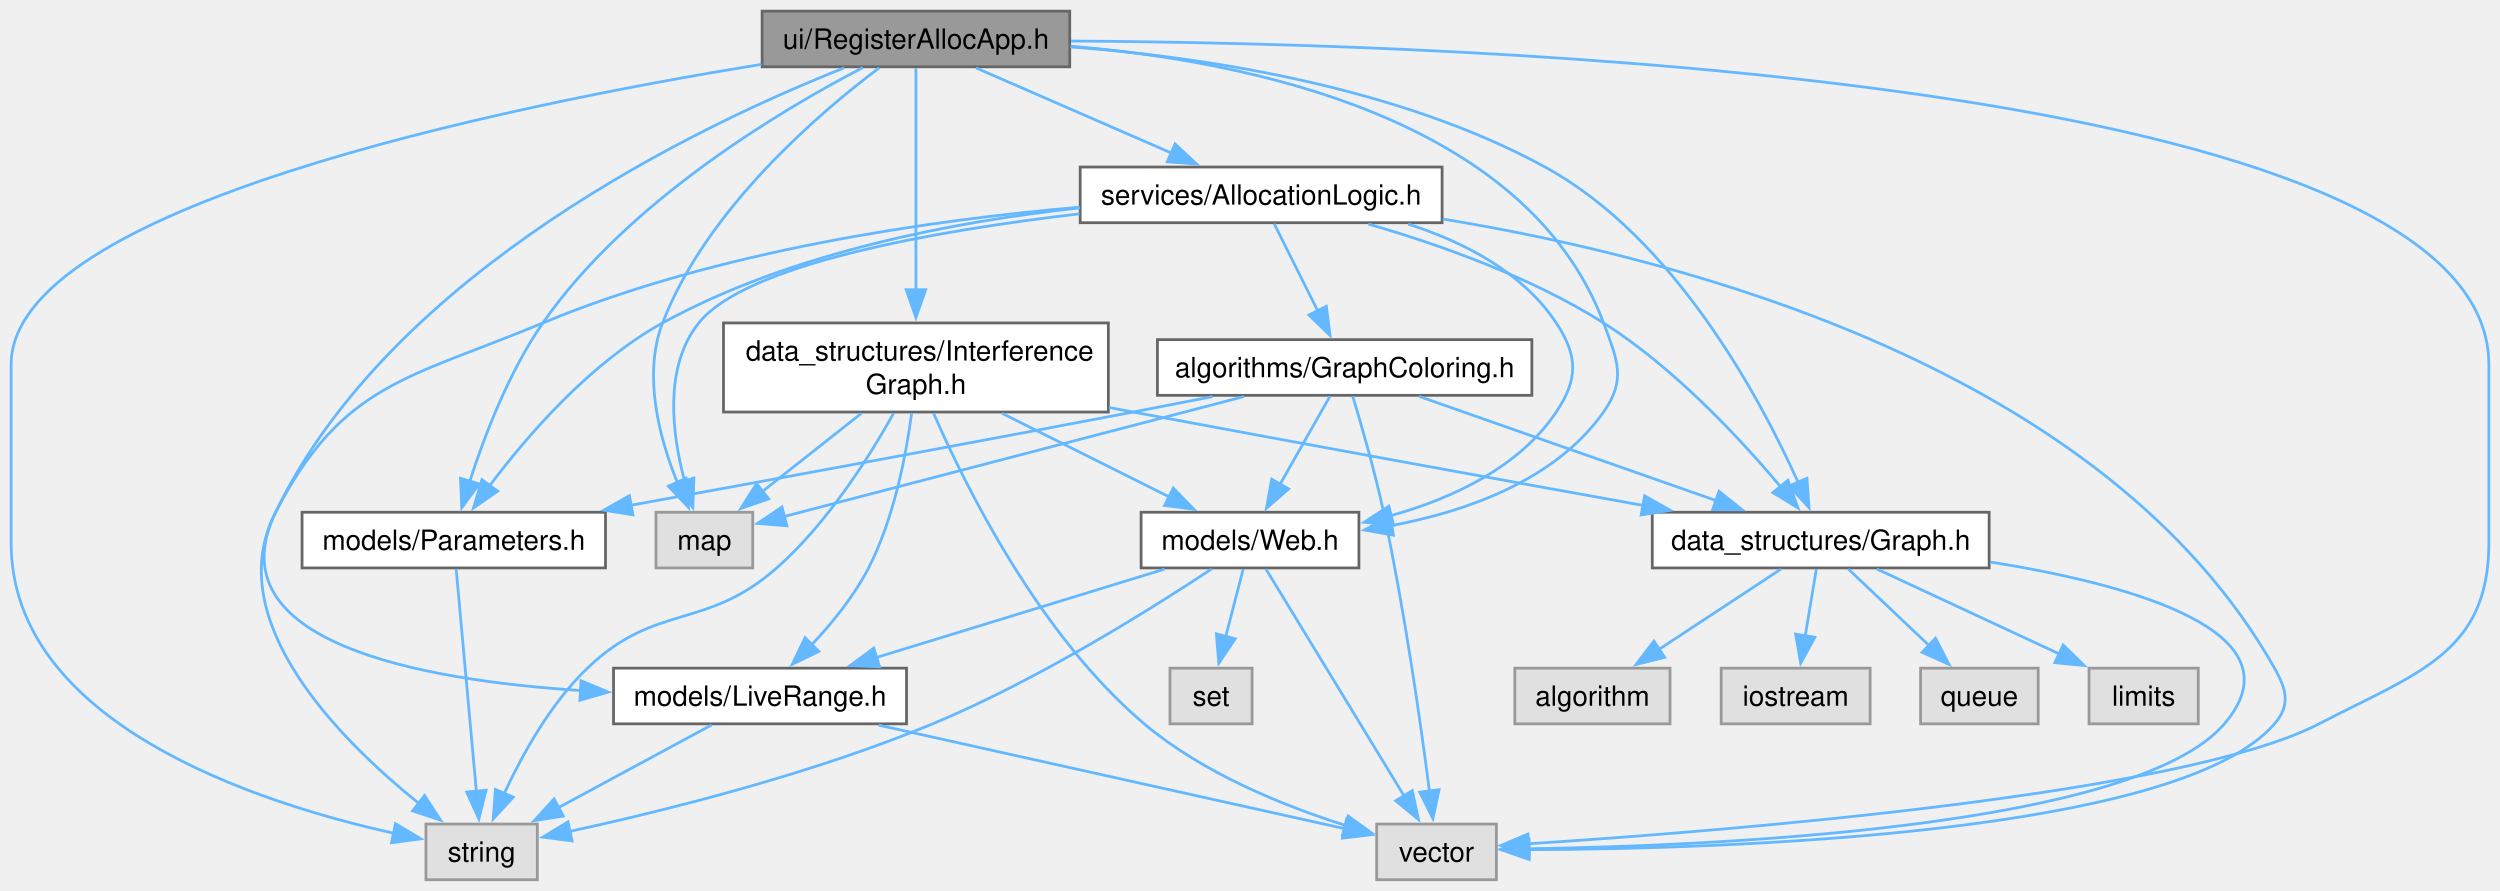
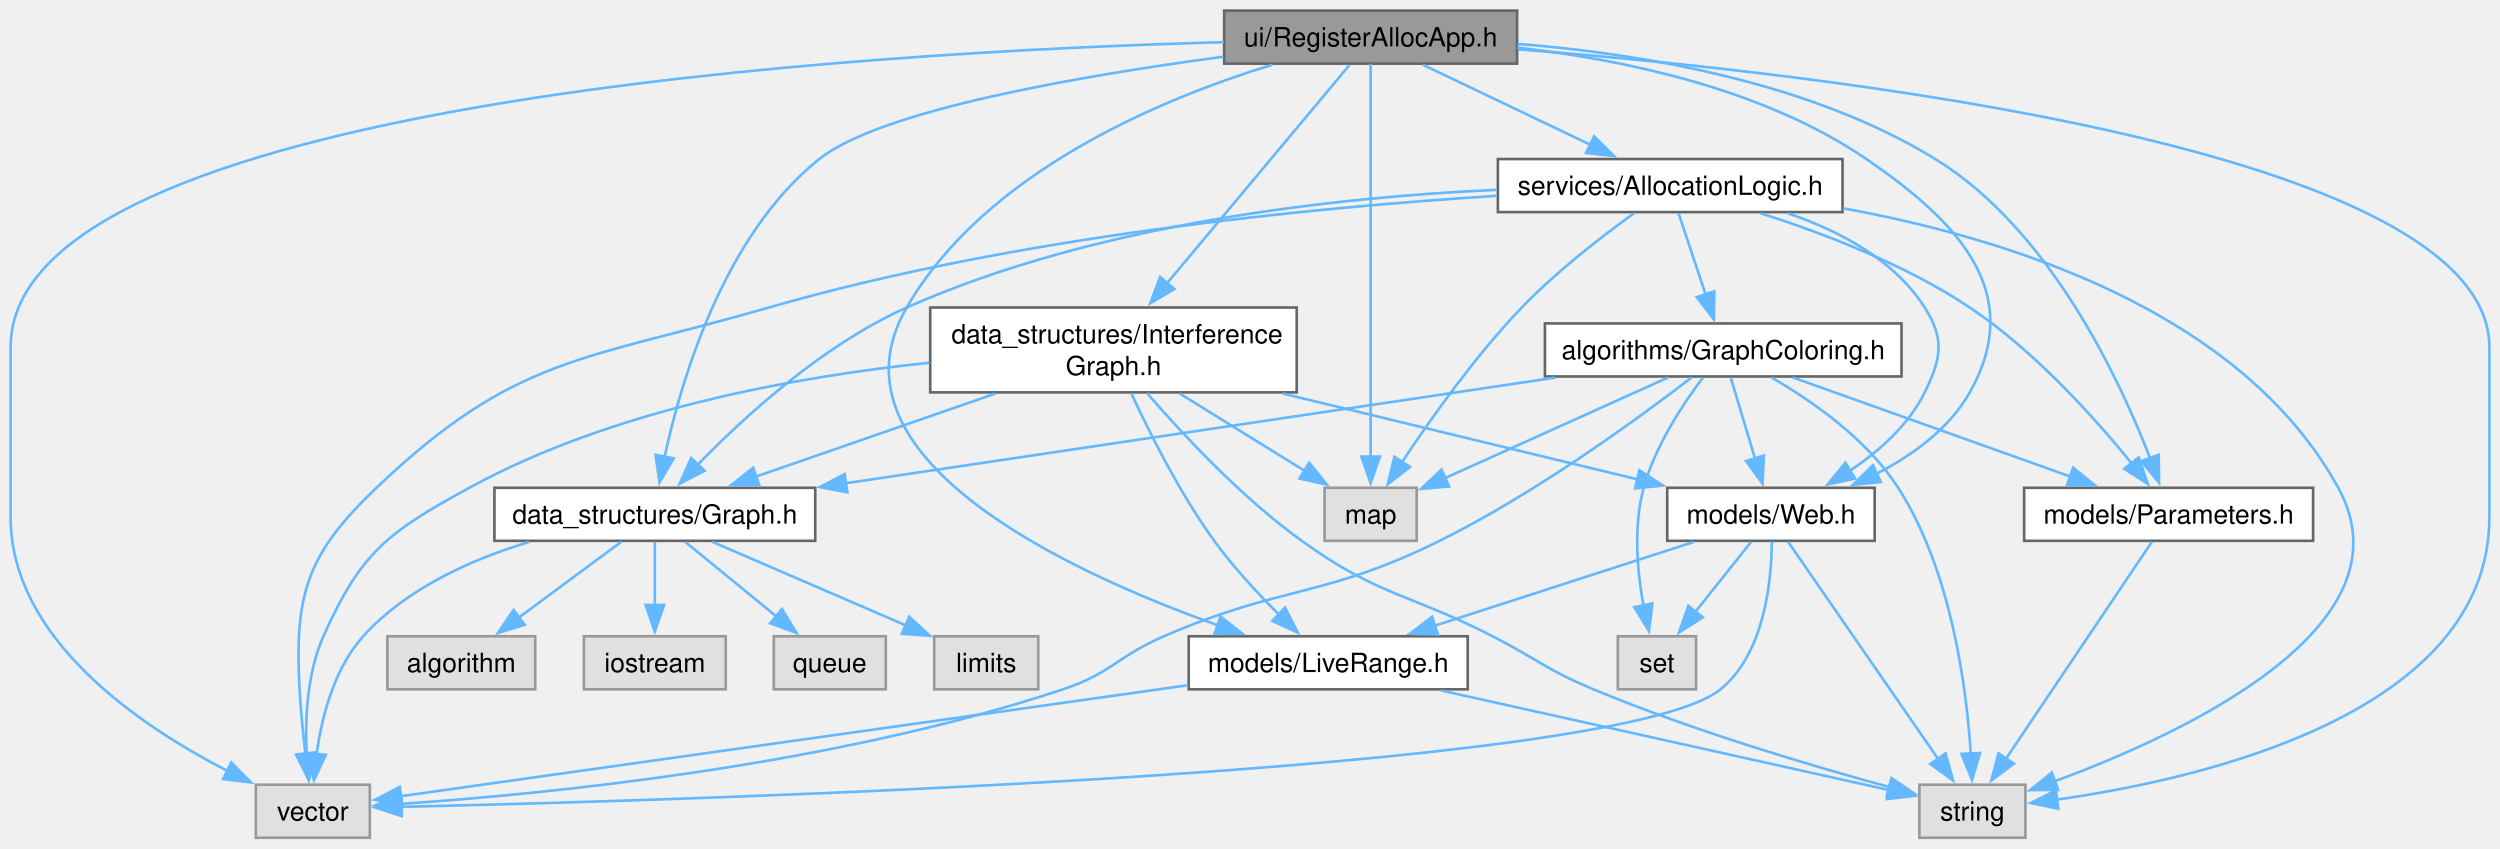
- <svg xmlns="http://www.w3.org/2000/svg" xmlns:xlink="http://www.w3.org/1999/xlink" width="898pt" height="320pt" viewBox="0.00 0.00 898.00 320.00">
+ <svg xmlns="http://www.w3.org/2000/svg" xmlns:xlink="http://www.w3.org/1999/xlink" width="943pt" height="320pt" viewBox="0.00 0.00 943.00 320.00">
  <g id="graph0" class="graph" transform="scale(1 1) rotate(0) translate(4 316)">
    <g id="Node000001" class="node">
      <g id="a_Node000001">
        <a xlink:title="Main application controller: CLI and batch-mode entry points.">
-           <polygon fill="#999999" stroke="#666666" points="380.25,-312 269.75,-312 269.75,-292 380.25,-292 380.25,-312" />
-           <text text-anchor="middle" x="325" y="-298.5" font-family="Helvetica,sans-Serif" font-size="10.00">ui/RegisterAllocApp.h</text>
+           <polygon fill="#999999" stroke="#666666" points="568.25,-312 457.75,-312 457.75,-292 568.25,-292 568.25,-312" />
+           <text text-anchor="middle" x="513" y="-298.5" font-family="Helvetica,sans-Serif" font-size="10.00">ui/RegisterAllocApp.h</text>
        </a>
      </g>
    </g>
    <g id="Node000002" class="node">
      <g id="a_Node000002">
        <a xlink:title=" ">
-           <polygon fill="#e0e0e0" stroke="#999999" points="266.38,-132 231.62,-132 231.62,-112 266.38,-112 266.38,-132" />
-           <text text-anchor="middle" x="249" y="-118.5" font-family="Helvetica,sans-Serif" font-size="10.00">map</text>
+           <polygon fill="#e0e0e0" stroke="#999999" points="530.38,-132 495.62,-132 495.62,-112 530.38,-112 530.38,-132" />
+           <text text-anchor="middle" x="513" y="-118.5" font-family="Helvetica,sans-Serif" font-size="10.00">map</text>
        </a>
      </g>
    </g>
    <g id="edge1_Node000001_Node000002" class="edge">
      <g id="a_edge1_Node000001_Node000002">
        <a xlink:title=" ">
-           <path fill="none" stroke="#63b8ff" d="M311.84,-291.67C290.65,-275.73 249.74,-240.98 234,-200 226.77,-181.18 232.92,-158.37 239.39,-142.48" />
-           <polygon fill="#63b8ff" stroke="#63b8ff" points="242.44,-144.23 243.35,-133.68 236.06,-141.36 242.44,-144.23" />
+           <path fill="none" stroke="#63b8ff" d="M513,-291.93C513,-264.56 513,-182.31 513,-143.59" />
+           <polygon fill="#63b8ff" stroke="#63b8ff" points="516.5,-143.78 513,-133.78 509.5,-143.78 516.5,-143.78" />
        </a>
      </g>
    </g>
    <g id="Node000003" class="node">
      <g id="a_Node000003">
        <a xlink:title=" ">
-           <polygon fill="#e0e0e0" stroke="#999999" points="189,-20 149,-20 149,0 189,0 189,-20" />
-           <text text-anchor="middle" x="169" y="-6.5" font-family="Helvetica,sans-Serif" font-size="10.00">string</text>
+           <polygon fill="#e0e0e0" stroke="#999999" points="760,-20 720,-20 720,0 760,0 760,-20" />
+           <text text-anchor="middle" x="740" y="-6.5" font-family="Helvetica,sans-Serif" font-size="10.00">string</text>
        </a>
      </g>
    </g>
    <g id="edge2_Node000001_Node000003" class="edge">
      <g id="a_edge2_Node000001_Node000003">
        <a xlink:title=" ">
-           <path fill="none" stroke="#63b8ff" d="M269.5,-292.9C176.68,-277.77 0,-241.54 0,-185 0,-185 0,-185 0,-121 0,-56.16 88.47,-27.56 137.39,-16.71" />
-           <polygon fill="#63b8ff" stroke="#63b8ff" points="138.05,-20.14 147.13,-14.68 136.63,-13.29 138.05,-20.14" />
+           <path fill="none" stroke="#63b8ff" d="M568.6,-297.38C683.19,-288.41 935,-260.13 935,-185 935,-185 935,-185 935,-121 935,-46.95 827,-22.19 771.75,-14.37" />
+           <polygon fill="#63b8ff" stroke="#63b8ff" points="772.37,-10.93 762,-13.11 771.47,-17.87 772.37,-10.93" />
        </a>
      </g>
    </g>
    <g id="Node000004" class="node">
      <g id="a_Node000004">
        <a xlink:title=" ">
-           <polygon fill="#e0e0e0" stroke="#999999" points="533.5,-20 490.5,-20 490.5,0 533.5,0 533.5,-20" />
-           <text text-anchor="middle" x="512" y="-6.5" font-family="Helvetica,sans-Serif" font-size="10.00">vector</text>
+           <polygon fill="#e0e0e0" stroke="#999999" points="135.5,-20 92.5,-20 92.5,0 135.5,0 135.5,-20" />
+           <text text-anchor="middle" x="114" y="-6.5" font-family="Helvetica,sans-Serif" font-size="10.00">vector</text>
        </a>
      </g>
    </g>
    <g id="edge3_Node000001_Node000004" class="edge">
      <g id="a_edge3_Node000001_Node000004">
        <a xlink:title=" ">
-           <path fill="none" stroke="#63b8ff" d="M380.72,-301.26C523.26,-300.43 890,-288.27 890,-185 890,-185 890,-185 890,-121 890,-81.38 864.16,-74.26 829,-56 779.92,-30.51 615.61,-17.46 544.86,-12.91" />
-           <polygon fill="#63b8ff" stroke="#63b8ff" points="545.27,-9.43 535.07,-12.3 544.84,-16.41 545.27,-9.43" />
+           <path fill="none" stroke="#63b8ff" d="M457.61,-300.1C324.96,-296.45 0,-278.02 0,-185 0,-185 0,-185 0,-121 0,-75.14 48.37,-42.35 82.09,-25.06" />
+           <polygon fill="#63b8ff" stroke="#63b8ff" points="83.22,-28.41 90.66,-20.87 80.14,-22.12 83.22,-28.41" />
        </a>
      </g>
    </g>
    <g id="Node000005" class="node">
      <g id="a_Node000005">
        <a xlink:href="Graph_8h.html" target="_top" xlink:title=" ">
-           <polygon fill="white" stroke="#666666" points="710.5,-132 589.5,-132 589.5,-112 710.5,-112 710.5,-132" />
-           <text text-anchor="middle" x="650" y="-118.5" font-family="Helvetica,sans-Serif" font-size="10.00">data_structures/Graph.h</text>
+           <polygon fill="white" stroke="#666666" points="303.5,-132 182.5,-132 182.5,-112 303.5,-112 303.5,-132" />
+           <text text-anchor="middle" x="243" y="-118.5" font-family="Helvetica,sans-Serif" font-size="10.00">data_structures/Graph.h</text>
        </a>
      </g>
    </g>
    <g id="edge4_Node000001_Node000005" class="edge">
      <g id="a_edge4_Node000001_Node000005">
        <a xlink:title=" ">
-           <path fill="none" stroke="#63b8ff" d="M380.64,-299.15C428.43,-295.49 497.81,-285.06 551,-256 597.38,-230.66 628.16,-173.24 641.86,-142.8" />
-           <polygon fill="#63b8ff" stroke="#63b8ff" points="645.06,-144.21 645.81,-133.64 638.64,-141.44 645.06,-144.21" />
+           <path fill="none" stroke="#63b8ff" d="M457.43,-294.61C404.05,-287.49 328.17,-274.5 305,-256 269.12,-227.35 253.03,-173.11 246.65,-143.52" />
+           <polygon fill="#63b8ff" stroke="#63b8ff" points="250.13,-143.11 244.77,-133.98 243.27,-144.46 250.13,-143.11" />
        </a>
      </g>
    </g>
    <g id="Node000010" class="node">
      <g id="a_Node000010">
        <a xlink:href="InterferenceGraph_8h.html" target="_top" xlink:title="Builds live webs and the interference graph from parsed live ranges.">
-           <polygon fill="white" stroke="#666666" points="394.12,-200 255.88,-200 255.88,-168 394.12,-168 394.12,-200" />
-           <text text-anchor="start" x="263.88" y="-186.5" font-family="Helvetica,sans-Serif" font-size="10.00">data_structures/Interference</text>
-           <text text-anchor="middle" x="325" y="-174.5" font-family="Helvetica,sans-Serif" font-size="10.00">Graph.h</text>
+           <polygon fill="white" stroke="#666666" points="485.12,-200 346.88,-200 346.88,-168 485.12,-168 485.12,-200" />
+           <text text-anchor="start" x="354.88" y="-186.5" font-family="Helvetica,sans-Serif" font-size="10.00">data_structures/Interference</text>
+           <text text-anchor="middle" x="416" y="-174.5" font-family="Helvetica,sans-Serif" font-size="10.00">Graph.h</text>
        </a>
      </g>
    </g>
    <g id="edge10_Node000001_Node000010" class="edge">
      <g id="a_edge10_Node000001_Node000010">
        <a xlink:title=" ">
-           <path fill="none" stroke="#63b8ff" d="M325,-291.51C325,-274.3 325,-237.39 325,-211.88" />
-           <polygon fill="#63b8ff" stroke="#63b8ff" points="328.5,-211.93 325,-201.93 321.5,-211.93 328.5,-211.93" />
+           <path fill="none" stroke="#63b8ff" d="M505.06,-291.51C490.15,-273.68 457.54,-234.68 436.19,-209.15" />
+           <polygon fill="#63b8ff" stroke="#63b8ff" points="438.96,-207 429.86,-201.57 433.59,-211.49 438.96,-207" />
        </a>
      </g>
    </g>
    <g id="Node000011" class="node">
      <g id="a_Node000011">
        <a xlink:href="LiveRange_8h.html" target="_top" xlink:title="Data model for a single live range of a variable.">
-           <polygon fill="white" stroke="#666666" points="321.62,-76 216.38,-76 216.38,-56 321.62,-56 321.62,-76" />
-           <text text-anchor="middle" x="269" y="-62.5" font-family="Helvetica,sans-Serif" font-size="10.00">models/LiveRange.h</text>
+           <polygon fill="white" stroke="#666666" points="549.62,-76 444.38,-76 444.38,-56 549.62,-56 549.62,-76" />
+           <text text-anchor="middle" x="497" y="-62.5" font-family="Helvetica,sans-Serif" font-size="10.00">models/LiveRange.h</text>
        </a>
      </g>
    </g>
    <g id="edge23_Node000001_Node000011" class="edge">
      <g id="a_edge23_Node000001_Node000011">
        <a xlink:title=" ">
-           <path fill="none" stroke="#63b8ff" d="M299.2,-291.61C248.46,-271.53 136.99,-219.02 95,-132 72.57,-85.51 146.22,-71.74 204.57,-67.96" />
-           <polygon fill="#63b8ff" stroke="#63b8ff" points="204.7,-71.46 214.49,-67.41 204.31,-64.47 204.7,-71.46" />
+           <path fill="none" stroke="#63b8ff" d="M476,-291.61C434.02,-278.75 367.56,-251.19 338,-200 305.45,-143.64 398.24,-100.54 455.52,-80.09" />
+           <polygon fill="#63b8ff" stroke="#63b8ff" points="456.38,-83.49 464.68,-76.91 454.09,-76.88 456.38,-83.49" />
        </a>
      </g>
    </g>
    <g id="Node000012" class="node">
      <g id="a_Node000012">
        <a xlink:href="Web_8h.html" target="_top" xlink:title="Data model for a live web (merged live ranges of a variable).">
-           <polygon fill="white" stroke="#666666" points="484.12,-132 405.88,-132 405.88,-112 484.12,-112 484.12,-132" />
-           <text text-anchor="middle" x="445" y="-118.5" font-family="Helvetica,sans-Serif" font-size="10.00">models/Web.h</text>
+           <polygon fill="white" stroke="#666666" points="703.12,-132 624.88,-132 624.88,-112 703.12,-112 703.12,-132" />
+           <text text-anchor="middle" x="664" y="-118.5" font-family="Helvetica,sans-Serif" font-size="10.00">models/Web.h</text>
        </a>
      </g>
    </g>
    <g id="edge26_Node000001_Node000012" class="edge">
      <g id="a_edge26_Node000001_Node000012">
        <a xlink:title=" ">
-           <path fill="none" stroke="#63b8ff" d="M380.52,-299.42C444.47,-294.07 544.3,-273.73 572,-200 577,-186.69 580.21,-179.62 572,-168 554.74,-143.57 523.03,-132.32 495.62,-127.17" />
-           <polygon fill="#63b8ff" stroke="#63b8ff" points="496.51,-123.77 486.07,-125.62 495.38,-130.68 496.51,-123.77" />
+           <path fill="none" stroke="#63b8ff" d="M568.35,-298.04C607.97,-293.59 660.98,-282.65 700,-256 735.32,-231.87 760.08,-205.23 739,-168 731.25,-154.31 717.49,-144.33 703.85,-137.3" />
+           <polygon fill="#63b8ff" stroke="#63b8ff" points="705.47,-134.19 694.92,-133.13 702.5,-140.53 705.47,-134.19" />
        </a>
      </g>
    </g>
    <g id="Node000014" class="node">
      <g id="a_Node000014">
        <a xlink:href="Parameters_8h.html" target="_top" xlink:title="Configuration parameters parsed from the registers/config input file.">
-           <polygon fill="white" stroke="#666666" points="213.5,-132 104.5,-132 104.5,-112 213.5,-112 213.5,-132" />
-           <text text-anchor="middle" x="159" y="-118.5" font-family="Helvetica,sans-Serif" font-size="10.00">models/Parameters.h</text>
+           <polygon fill="white" stroke="#666666" points="868.5,-132 759.5,-132 759.5,-112 868.5,-112 868.5,-132" />
+           <text text-anchor="middle" x="814" y="-118.5" font-family="Helvetica,sans-Serif" font-size="10.00">models/Parameters.h</text>
        </a>
      </g>
    </g>
    <g id="edge24_Node000001_Node000014" class="edge">
      <g id="a_edge24_Node000001_Node000014">
        <a xlink:title=" ">
-           <path fill="none" stroke="#63b8ff" d="M305.94,-291.73C276.81,-276.59 221.4,-243.79 191,-200 178.76,-182.37 169.97,-159.35 164.73,-143.08" />
-           <polygon fill="#63b8ff" stroke="#63b8ff" points="168.11,-142.17 161.86,-133.61 161.41,-144.2 168.11,-142.17" />
+           <path fill="none" stroke="#63b8ff" d="M568.38,-299.44C613.74,-295.89 678.02,-285.49 726,-256 769.11,-229.51 795.51,-173.07 807.1,-142.93" />
+           <polygon fill="#63b8ff" stroke="#63b8ff" points="810.26,-144.47 810.41,-133.88 803.69,-142.06 810.26,-144.47" />
        </a>
      </g>
    </g>
    <g id="Node000015" class="node">
      <g id="a_Node000015">
        <a xlink:href="AllocationLogic_8h.html" target="_top" xlink:title="Orchestration layer: runs the selected algorithm and writes output.">
-           <polygon fill="white" stroke="#666666" points="514,-256 384,-256 384,-236 514,-236 514,-256" />
-           <text text-anchor="middle" x="449" y="-242.5" font-family="Helvetica,sans-Serif" font-size="10.00">services/AllocationLogic.h</text>
+           <polygon fill="white" stroke="#666666" points="691,-256 561,-256 561,-236 691,-236 691,-256" />
+           <text text-anchor="middle" x="626" y="-242.5" font-family="Helvetica,sans-Serif" font-size="10.00">services/AllocationLogic.h</text>
        </a>
      </g>
    </g>
    <g id="edge27_Node000001_Node000015" class="edge">
      <g id="a_edge27_Node000001_Node000015">
        <a xlink:title=" ">
-           <path fill="none" stroke="#63b8ff" d="M346.6,-291.59C365.95,-283.17 394.6,-270.69 416.68,-261.07" />
-           <polygon fill="#63b8ff" stroke="#63b8ff" points="418.07,-264.29 425.84,-257.08 415.28,-257.87 418.07,-264.29" />
+           <path fill="none" stroke="#63b8ff" d="M532.68,-291.59C550.16,-283.24 575.95,-270.92 596,-261.34" />
+           <polygon fill="#63b8ff" stroke="#63b8ff" points="597.28,-264.6 604.8,-257.13 594.27,-258.29 597.28,-264.6" />
        </a>
      </g>
    </g>
    <g id="edge6_Node000005_Node000004" class="edge">
      <g id="a_edge6_Node000005_Node000004">
        <a xlink:title=" ">
-           <path fill="none" stroke="#63b8ff" d="M710.9,-114.14C762.21,-105.93 823.12,-88.94 795,-56 763.16,-18.7 612.5,-12.16 544.93,-11.13" />
-           <polygon fill="#63b8ff" stroke="#63b8ff" points="545.26,-7.63 535.21,-11.01 545.17,-14.63 545.26,-7.63" />
+           <path fill="none" stroke="#63b8ff" d="M195.5,-111.55C173.73,-104.97 149.23,-94.01 133,-76 122.03,-63.83 117.38,-45.65 115.41,-31.61" />
+           <polygon fill="#63b8ff" stroke="#63b8ff" points="118.89,-31.27 114.41,-21.67 111.93,-31.98 118.89,-31.27" />
        </a>
      </g>
    </g>
    <g id="Node000006" class="node">
      <g id="a_Node000006">
        <a xlink:title=" ">
-           <polygon fill="#e0e0e0" stroke="#999999" points="667.75,-76 614.25,-76 614.25,-56 667.75,-56 667.75,-76" />
-           <text text-anchor="middle" x="641" y="-62.5" font-family="Helvetica,sans-Serif" font-size="10.00">iostream</text>
+           <polygon fill="#e0e0e0" stroke="#999999" points="269.75,-76 216.25,-76 216.25,-56 269.75,-56 269.75,-76" />
+           <text text-anchor="middle" x="243" y="-62.5" font-family="Helvetica,sans-Serif" font-size="10.00">iostream</text>
        </a>
      </g>
    </g>
    <g id="edge5_Node000005_Node000006" class="edge">
      <g id="a_edge5_Node000005_Node000006">
        <a xlink:title=" ">
-           <path fill="none" stroke="#63b8ff" d="M648.43,-111.59C647.32,-104.93 645.79,-95.75 644.41,-87.44" />
-           <polygon fill="#63b8ff" stroke="#63b8ff" points="647.89,-87.08 642.8,-77.79 640.99,-88.23 647.89,-87.08" />
+           <path fill="none" stroke="#63b8ff" d="M243,-111.59C243,-105.01 243,-95.96 243,-87.73" />
+           <polygon fill="#63b8ff" stroke="#63b8ff" points="246.5,-87.81 243,-77.81 239.5,-87.81 246.5,-87.81" />
        </a>
      </g>
    </g>
    <g id="Node000007" class="node">
      <g id="a_Node000007">
        <a xlink:title=" ">
-           <polygon fill="#e0e0e0" stroke="#999999" points="728.12,-76 685.88,-76 685.88,-56 728.12,-56 728.12,-76" />
-           <text text-anchor="middle" x="707" y="-62.5" font-family="Helvetica,sans-Serif" font-size="10.00">queue</text>
+           <polygon fill="#e0e0e0" stroke="#999999" points="330.12,-76 287.88,-76 287.88,-56 330.12,-56 330.12,-76" />
+           <text text-anchor="middle" x="309" y="-62.5" font-family="Helvetica,sans-Serif" font-size="10.00">queue</text>
        </a>
      </g>
    </g>
    <g id="edge7_Node000005_Node000007" class="edge">
      <g id="a_edge7_Node000005_Node000007">
        <a xlink:title=" ">
-           <path fill="none" stroke="#63b8ff" d="M659.93,-111.59C667.94,-104.01 679.42,-93.13 689.03,-84.02" />
-           <polygon fill="#63b8ff" stroke="#63b8ff" points="691.23,-86.76 696.09,-77.34 686.42,-81.68 691.23,-86.76" />
+           <path fill="none" stroke="#63b8ff" d="M254.5,-111.59C263.96,-103.85 277.6,-92.69 288.87,-83.47" />
+           <polygon fill="#63b8ff" stroke="#63b8ff" points="290.94,-86.3 296.46,-77.26 286.51,-80.88 290.94,-86.3" />
        </a>
      </g>
    </g>
    <g id="Node000008" class="node">
      <g id="a_Node000008">
        <a xlink:title=" ">
-           <polygon fill="#e0e0e0" stroke="#999999" points="785.62,-76 746.38,-76 746.38,-56 785.62,-56 785.62,-76" />
-           <text text-anchor="middle" x="766" y="-62.5" font-family="Helvetica,sans-Serif" font-size="10.00">limits</text>
+           <polygon fill="#e0e0e0" stroke="#999999" points="387.62,-76 348.38,-76 348.38,-56 387.62,-56 387.62,-76" />
+           <text text-anchor="middle" x="368" y="-62.5" font-family="Helvetica,sans-Serif" font-size="10.00">limits</text>
        </a>
      </g>
    </g>
    <g id="edge8_Node000005_Node000008" class="edge">
      <g id="a_edge8_Node000005_Node000008">
        <a xlink:title=" ">
-           <path fill="none" stroke="#63b8ff" d="M670.21,-111.59C688.34,-103.15 715.19,-90.65 735.86,-81.03" />
-           <polygon fill="#63b8ff" stroke="#63b8ff" points="737.07,-84.33 744.65,-76.94 734.11,-77.98 737.07,-84.33" />
+           <path fill="none" stroke="#63b8ff" d="M264.77,-111.59C284.97,-102.87 315.22,-89.8 337.76,-80.06" />
+           <polygon fill="#63b8ff" stroke="#63b8ff" points="338.94,-83.37 346.73,-76.19 336.17,-76.94 338.94,-83.37" />
        </a>
      </g>
    </g>
    <g id="Node000009" class="node">
      <g id="a_Node000009">
        <a xlink:title=" ">
-           <polygon fill="#e0e0e0" stroke="#999999" points="595.88,-76 540.12,-76 540.12,-56 595.88,-56 595.88,-76" />
-           <text text-anchor="middle" x="568" y="-62.5" font-family="Helvetica,sans-Serif" font-size="10.00">algorithm</text>
+           <polygon fill="#e0e0e0" stroke="#999999" points="197.88,-76 142.12,-76 142.12,-56 197.88,-56 197.88,-76" />
+           <text text-anchor="middle" x="170" y="-62.5" font-family="Helvetica,sans-Serif" font-size="10.00">algorithm</text>
        </a>
      </g>
    </g>
    <g id="edge9_Node000005_Node000009" class="edge">
      <g id="a_edge9_Node000005_Node000009">
        <a xlink:title=" ">
-           <path fill="none" stroke="#63b8ff" d="M635.72,-111.59C623.56,-103.59 605.86,-91.93 591.6,-82.54" />
-           <polygon fill="#63b8ff" stroke="#63b8ff" points="593.94,-79.89 583.66,-77.31 590.09,-85.73 593.94,-79.89" />
+           <path fill="none" stroke="#63b8ff" d="M230.28,-111.59C219.61,-103.7 204.12,-92.24 191.52,-82.92" />
+           <polygon fill="#63b8ff" stroke="#63b8ff" points="193.91,-80.33 183.79,-77.2 189.74,-85.96 193.91,-80.33" />
        </a>
      </g>
    </g>
    <g id="edge11_Node000010_Node000002" class="edge">
      <g id="a_edge11_Node000010_Node000002">
        <a xlink:title=" ">
-           <path fill="none" stroke="#63b8ff" d="M305.43,-167.55C294.54,-158.95 281,-148.26 269.9,-139.5" />
-           <polygon fill="#63b8ff" stroke="#63b8ff" points="272.12,-136.8 262.1,-133.35 267.78,-142.29 272.12,-136.8" />
+           <path fill="none" stroke="#63b8ff" d="M440.98,-167.55C455.43,-158.61 473.57,-147.39 488.02,-138.45" />
+           <polygon fill="#63b8ff" stroke="#63b8ff" points="489.84,-141.44 496.5,-133.2 486.16,-135.49 489.84,-141.44" />
        </a>
      </g>
    </g>
    <g id="edge12_Node000010_Node000003" class="edge">
      <g id="a_edge12_Node000010_Node000003">
        <a xlink:title=" ">
-           <path fill="none" stroke="#63b8ff" d="M316.98,-167.55C308.3,-151.99 293.22,-128.04 275,-112 249.34,-89.4 231.68,-99.67 207,-76 193.73,-63.28 183.57,-44.92 177.11,-30.96" />
-           <polygon fill="#63b8ff" stroke="#63b8ff" points="180.36,-29.65 173.17,-21.87 173.94,-32.43 180.36,-29.65" />
+           <path fill="none" stroke="#63b8ff" d="M428.67,-167.7C442.02,-152.26 464.23,-128.41 487,-112 516.02,-91.08 527.17,-92.33 559,-76 575.98,-67.29 579.38,-63.34 597,-56 634.54,-40.36 679.53,-27.05 708.89,-19.05" />
+           <polygon fill="#63b8ff" stroke="#63b8ff" points="709.49,-22.51 718.24,-16.54 707.67,-15.75 709.49,-22.51" />
        </a>
      </g>
    </g>
    <g id="edge13_Node000010_Node000004" class="edge">
      <g id="a_edge13_Node000010_Node000004">
        <a xlink:title=" ">
-           <path fill="none" stroke="#63b8ff" d="M331.3,-167.62C342.75,-141.4 369.3,-87.83 407,-56 428.03,-38.24 457.13,-26.51 479.36,-19.49" />
-           <polygon fill="#63b8ff" stroke="#63b8ff" points="480.24,-22.88 488.83,-16.68 478.24,-16.17 480.24,-22.88" />
+           <path fill="none" stroke="#63b8ff" d="M346.57,-179.17C295.83,-173.9 226.79,-161.43 173,-132 142.4,-115.26 132.19,-107.87 118,-76 111.8,-62.07 111.02,-44.77 111.67,-31.52" />
+           <polygon fill="#63b8ff" stroke="#63b8ff" points="115.14,-32.07 112.48,-21.81 108.16,-31.49 115.14,-32.07" />
        </a>
      </g>
    </g>
    <g id="edge14_Node000010_Node000005" class="edge">
      <g id="a_edge14_Node000010_Node000005">
        <a xlink:title=" ">
-           <path fill="none" stroke="#63b8ff" d="M394.32,-169.63C397.25,-169.08 400.15,-168.53 403,-168 465.2,-156.35 536.3,-143.44 586.19,-134.45" />
-           <polygon fill="#63b8ff" stroke="#63b8ff" points="586.74,-137.91 595.96,-132.69 585.5,-131.02 586.74,-137.91" />
+           <path fill="none" stroke="#63b8ff" d="M371.45,-167.55C343.5,-157.86 307.85,-145.49 281.2,-136.25" />
+           <polygon fill="#63b8ff" stroke="#63b8ff" points="282.41,-132.96 271.81,-132.99 280.11,-139.58 282.41,-132.96" />
        </a>
      </g>
    </g>
    <g id="edge15_Node000010_Node000011" class="edge">
      <g id="a_edge15_Node000010_Node000011">
        <a xlink:title=" ">
-           <path fill="none" stroke="#63b8ff" d="M323.46,-167.58C321.48,-152.68 317.15,-129.81 308,-112 302.78,-101.84 294.81,-92.08 287.43,-84.25" />
-           <polygon fill="#63b8ff" stroke="#63b8ff" points="290.13,-82.01 280.59,-77.4 285.18,-86.95 290.13,-82.01" />
+           <path fill="none" stroke="#63b8ff" d="M422.74,-167.62C429.6,-152.74 441.04,-129.89 454,-112 461.17,-102.1 470.4,-92.17 478.46,-84.16" />
+           <polygon fill="#63b8ff" stroke="#63b8ff" points="480.74,-86.83 485.52,-77.37 475.89,-81.78 480.74,-86.83" />
        </a>
      </g>
    </g>
    <g id="edge18_Node000010_Node000012" class="edge">
      <g id="a_edge18_Node000010_Node000012">
        <a xlink:title=" ">
-           <path fill="none" stroke="#63b8ff" d="M355.9,-167.55C374.39,-158.3 397.75,-146.63 415.9,-137.55" />
-           <polygon fill="#63b8ff" stroke="#63b8ff" points="417.45,-140.69 424.83,-133.08 414.32,-134.43 417.45,-140.69" />
+           <path fill="none" stroke="#63b8ff" d="M479.87,-167.55C521.53,-157.47 575.16,-144.49 613.78,-135.15" />
+           <polygon fill="#63b8ff" stroke="#63b8ff" points="614.38,-138.61 623.28,-132.85 612.73,-131.8 614.38,-138.61" />
        </a>
      </g>
    </g>
    <g id="edge16_Node000011_Node000003" class="edge">
      <g id="a_edge16_Node000011_Node000003">
        <a xlink:title=" ">
-           <path fill="none" stroke="#63b8ff" d="M251.58,-55.59C236.33,-47.36 213.92,-35.26 196.29,-25.74" />
-           <polygon fill="#63b8ff" stroke="#63b8ff" points="198.35,-22.87 187.89,-21.2 195.02,-29.03 198.35,-22.87" />
+           <path fill="none" stroke="#63b8ff" d="M539.61,-55.53C587.88,-44.8 665.43,-27.57 708.53,-17.99" />
+           <polygon fill="#63b8ff" stroke="#63b8ff" points="709.24,-21.42 718.25,-15.83 707.73,-14.59 709.24,-21.42" />
        </a>
      </g>
    </g>
    <g id="edge17_Node000011_Node000004" class="edge">
      <g id="a_edge17_Node000011_Node000004">
        <a xlink:title=" ">
-           <path fill="none" stroke="#63b8ff" d="M311.61,-55.53C359.36,-44.92 435.76,-27.94 479.13,-18.31" />
-           <polygon fill="#63b8ff" stroke="#63b8ff" points="479.69,-21.76 488.7,-16.18 478.18,-14.93 479.69,-21.76" />
+           <path fill="none" stroke="#63b8ff" d="M444.15,-57.55C363.81,-46.22 213.3,-25 146.91,-15.64" />
+           <polygon fill="#63b8ff" stroke="#63b8ff" points="147.78,-12.23 137.39,-14.3 146.8,-19.16 147.78,-12.23" />
        </a>
      </g>
    </g>
    <g id="edge19_Node000012_Node000003" class="edge">
      <g id="a_edge19_Node000012_Node000003">
        <a xlink:title=" ">
-           <path fill="none" stroke="#63b8ff" d="M431.18,-111.61C410.29,-97.78 369.07,-71.85 331,-56 287.13,-37.73 233.54,-24.5 200.33,-17.29" />
-           <polygon fill="#63b8ff" stroke="#63b8ff" points="201.48,-13.95 190.97,-15.3 200.03,-20.8 201.48,-13.95" />
+           <path fill="none" stroke="#63b8ff" d="M670.48,-111.62C682.99,-93.52 710.67,-53.45 727.08,-29.7" />
+           <polygon fill="#63b8ff" stroke="#63b8ff" points="729.87,-31.82 732.68,-21.6 724.11,-27.84 729.87,-31.82" />
        </a>
      </g>
    </g>
    <g id="edge21_Node000012_Node000004" class="edge">
      <g id="a_edge21_Node000012_Node000004">
        <a xlink:title=" ">
-           <path fill="none" stroke="#63b8ff" d="M450.71,-111.62C461.69,-93.6 485.92,-53.81 500.41,-30.02" />
-           <polygon fill="#63b8ff" stroke="#63b8ff" points="503.3,-32.01 505.51,-21.65 497.32,-28.37 503.3,-32.01" />
+           <path fill="none" stroke="#63b8ff" d="M664.31,-111.72C664.24,-97.28 661.75,-69.69 645,-56 606.47,-24.49 257.54,-14.16 147.25,-11.66" />
+           <polygon fill="#63b8ff" stroke="#63b8ff" points="147.47,-8.17 137.4,-11.45 147.32,-15.17 147.47,-8.17" />
        </a>
      </g>
    </g>
    <g id="edge22_Node000012_Node000011" class="edge">
      <g id="a_edge22_Node000012_Node000011">
        <a xlink:title=" ">
-           <path fill="none" stroke="#63b8ff" d="M414.34,-111.59C385.62,-102.78 342.47,-89.54 310.64,-79.78" />
-           <polygon fill="#63b8ff" stroke="#63b8ff" points="311.93,-76.51 301.34,-76.92 309.88,-83.2 311.93,-76.51" />
+           <path fill="none" stroke="#63b8ff" d="M634.91,-111.59C607.78,-102.82 567.07,-89.66 536.91,-79.9" />
+           <polygon fill="#63b8ff" stroke="#63b8ff" points="538.35,-76.69 527.76,-76.95 536.19,-83.35 538.35,-76.69" />
        </a>
      </g>
    </g>
    <g id="Node000013" class="node">
      <g id="a_Node000013">
        <a xlink:title=" ">
-           <polygon fill="#e0e0e0" stroke="#999999" points="445.75,-76 416.25,-76 416.25,-56 445.75,-56 445.75,-76" />
-           <text text-anchor="middle" x="431" y="-62.5" font-family="Helvetica,sans-Serif" font-size="10.00">set</text>
+           <polygon fill="#e0e0e0" stroke="#999999" points="635.75,-76 606.25,-76 606.25,-56 635.75,-56 635.75,-76" />
+           <text text-anchor="middle" x="621" y="-62.5" font-family="Helvetica,sans-Serif" font-size="10.00">set</text>
        </a>
      </g>
    </g>
    <g id="edge20_Node000012_Node000013" class="edge">
      <g id="a_edge20_Node000012_Node000013">
        <a xlink:title=" ">
-           <path fill="none" stroke="#63b8ff" d="M442.56,-111.59C440.83,-104.93 438.45,-95.75 436.3,-87.44" />
-           <polygon fill="#63b8ff" stroke="#63b8ff" points="439.69,-86.56 433.79,-77.76 432.91,-88.32 439.69,-86.56" />
+           <path fill="none" stroke="#63b8ff" d="M656.51,-111.59C650.71,-104.32 642.51,-94.02 635.45,-85.15" />
+           <polygon fill="#63b8ff" stroke="#63b8ff" points="638.31,-83.12 629.35,-77.48 632.84,-87.49 638.31,-83.12" />
        </a>
      </g>
    </g>
    <g id="edge25_Node000014_Node000003" class="edge">
      <g id="a_edge25_Node000014_Node000003">
        <a xlink:title=" ">
-           <path fill="none" stroke="#63b8ff" d="M159.85,-111.62C161.45,-94.01 164.95,-55.59 167.12,-31.65" />
-           <polygon fill="#63b8ff" stroke="#63b8ff" points="170.59,-32.14 168.01,-21.86 163.62,-31.5 170.59,-32.14" />
+           <path fill="none" stroke="#63b8ff" d="M807.69,-111.62C795.51,-93.52 768.56,-53.45 752.58,-29.7" />
+           <polygon fill="#63b8ff" stroke="#63b8ff" points="755.62,-27.95 747.14,-21.61 749.82,-31.86 755.62,-27.95" />
        </a>
      </g>
    </g>
    <g id="edge28_Node000015_Node000002" class="edge">
      <g id="a_edge28_Node000015_Node000002">
        <a xlink:title=" ">
-           <path fill="none" stroke="#63b8ff" d="M383.75,-239.21C331.42,-233.06 264,-221.2 247,-200 234.35,-184.22 237.35,-160.2 241.92,-143.19" />
-           <polygon fill="#63b8ff" stroke="#63b8ff" points="245.24,-144.29 244.87,-133.71 238.56,-142.21 245.24,-144.29" />
+           <path fill="none" stroke="#63b8ff" d="M612.29,-235.52C600.42,-226.97 583.14,-213.67 570,-200 552.42,-181.7 535.54,-157.86 524.78,-141.59" />
+           <polygon fill="#63b8ff" stroke="#63b8ff" points="527.84,-139.88 519.47,-133.39 521.97,-143.69 527.84,-139.88" />
        </a>
      </g>
    </g>
    <g id="edge29_Node000015_Node000003" class="edge">
      <g id="a_edge29_Node000015_Node000003">
        <a xlink:title=" ">
-           <path fill="none" stroke="#63b8ff" d="M383.7,-241.59C330.17,-236.94 253.33,-225.95 191,-200 142.73,-179.9 119.02,-178.44 95,-132 74.98,-93.29 118.02,-50.27 146.48,-27.4" />
-           <polygon fill="#63b8ff" stroke="#63b8ff" points="148.5,-30.26 154.27,-21.38 144.22,-24.73 148.5,-30.26" />
+           <path fill="none" stroke="#63b8ff" d="M691.31,-237.4C752.97,-226.23 841.29,-198.82 878,-132 906.68,-79.79 819.89,-39.31 770.97,-21.27" />
+           <polygon fill="#63b8ff" stroke="#63b8ff" points="772.32,-18.03 761.73,-17.97 769.97,-24.63 772.32,-18.03" />
        </a>
      </g>
    </g>
    <g id="edge30_Node000015_Node000004" class="edge">
      <g id="a_edge30_Node000015_Node000004">
        <a xlink:title=" ">
-           <path fill="none" stroke="#63b8ff" d="M514.26,-237.32C601.54,-223.05 752.32,-183.36 813,-76 817.37,-68.26 818.8,-62.73 813,-56 778.69,-16.17 615.85,-11.07 545.03,-10.78" />
-           <polygon fill="#63b8ff" stroke="#63b8ff" points="545.22,-7.28 535.22,-10.77 545.22,-14.28 545.22,-7.28" />
-         </a>
-       </g>
-     </g>
-     <g id="edge37_Node000015_Node000005" class="edge">
-       <g id="a_edge37_Node000015_Node000005">
-         <a xlink:title=" ">
-           <path fill="none" stroke="#63b8ff" d="M487.52,-235.52C512.8,-228.22 545.88,-216.55 572,-200 597.5,-183.84 621.34,-158.15 635.8,-140.93" />
-           <polygon fill="#63b8ff" stroke="#63b8ff" points="638.23,-143.49 641.85,-133.53 632.81,-139.06 638.23,-143.49" />
-         </a>
-       </g>
-     </g>
-     <g id="edge39_Node000015_Node000012" class="edge">
-       <g id="a_edge39_Node000015_Node000012">
-         <a xlink:title=" ">
-           <path fill="none" stroke="#63b8ff" d="M501.82,-235.5C521.97,-229.03 542.97,-218.17 555,-200 562.85,-188.14 562.93,-179.81 555,-168 541.62,-148.07 517.68,-136.96 495.55,-130.77" />
-           <polygon fill="#63b8ff" stroke="#63b8ff" points="496.56,-127.42 486.01,-128.4 494.87,-134.21 496.56,-127.42" />
-         </a>
-       </g>
-     </g>
-     <g id="edge38_Node000015_Node000014" class="edge">
-       <g id="a_edge38_Node000015_Node000014">
-         <a xlink:title=" ">
-           <path fill="none" stroke="#63b8ff" d="M383.95,-241.34C339.42,-236.52 280.29,-225.43 234,-200 207.9,-185.66 185.2,-159.28 171.8,-141.44" />
-           <polygon fill="#63b8ff" stroke="#63b8ff" points="174.78,-139.58 166.08,-133.54 169.11,-143.69 174.78,-139.58" />
+           <path fill="none" stroke="#63b8ff" d="M560.59,-242.14C491.24,-237.77 379.1,-226.89 286,-200 216.45,-179.92 190.38,-181.97 138,-132 111.84,-107.05 107,-92.1 109,-56 109.45,-47.96 110.34,-39.15 111.24,-31.47" />
+           <polygon fill="#63b8ff" stroke="#63b8ff" points="114.68,-32.15 112.47,-21.78 107.74,-31.26 114.68,-32.15" />
+         </a>
+       </g>
+     </g>
+     <g id="edge39_Node000015_Node000005" class="edge">
+       <g id="a_edge39_Node000015_Node000005">
+         <a xlink:title=" ">
+           <path fill="none" stroke="#63b8ff" d="M560.65,-244.4C500.43,-241.66 409.8,-231.9 338,-200 306.32,-185.93 276.41,-158.48 258.89,-140.45" />
+           <polygon fill="#63b8ff" stroke="#63b8ff" points="261.79,-138.42 252.38,-133.55 256.7,-143.22 261.79,-138.42" />
+         </a>
+       </g>
+     </g>
+     <g id="edge41_Node000015_Node000012" class="edge">
+       <g id="a_edge41_Node000015_Node000012">
+         <a xlink:title=" ">
+           <path fill="none" stroke="#63b8ff" d="M670.45,-235.51C689.76,-228.95 710.55,-218.02 722,-200 729.63,-188 728.26,-180.77 722,-168 715.93,-155.61 704.62,-145.65 693.58,-138.28" />
+           <polygon fill="#63b8ff" stroke="#63b8ff" points="695.75,-135.5 685.39,-133.27 692.09,-141.47 695.75,-135.5" />
+         </a>
+       </g>
+     </g>
+     <g id="edge40_Node000015_Node000014" class="edge">
+       <g id="a_edge40_Node000015_Node000014">
+         <a xlink:title=" ">
+           <path fill="none" stroke="#63b8ff" d="M660.19,-235.53C683.6,-228.08 714.68,-216.24 739,-200 763.39,-183.71 786.1,-158.4 800,-141.29" />
+           <polygon fill="#63b8ff" stroke="#63b8ff" points="802.72,-143.49 806.17,-133.48 797.23,-139.15 802.72,-143.49" />
        </a>
      </g>
    </g>
    <g id="Node000016" class="node">
      <g id="a_Node000016">
        <a xlink:href="GraphColoring_8h.html" target="_top" xlink:title="Graph-coloring-based register allocation algorithms.">
-           <polygon fill="white" stroke="#666666" points="546.25,-194 411.75,-194 411.75,-174 546.25,-174 546.25,-194" />
-           <text text-anchor="middle" x="479" y="-180.5" font-family="Helvetica,sans-Serif" font-size="10.00">algorithms/GraphColoring.h</text>
+           <polygon fill="white" stroke="#666666" points="713.25,-194 578.75,-194 578.75,-174 713.25,-174 713.25,-194" />
+           <text text-anchor="middle" x="646" y="-180.5" font-family="Helvetica,sans-Serif" font-size="10.00">algorithms/GraphColoring.h</text>
        </a>
      </g>
    </g>
    <g id="edge31_Node000015_Node000016" class="edge">
      <g id="a_edge31_Node000015_Node000016">
        <a xlink:title=" ">
-           <path fill="none" stroke="#63b8ff" d="M453.69,-235.62C457.85,-227.3 464.07,-214.86 469.3,-204.4" />
-           <polygon fill="#63b8ff" stroke="#63b8ff" points="472.43,-205.98 473.77,-195.47 466.16,-202.85 472.43,-205.98" />
+           <path fill="none" stroke="#63b8ff" d="M629.12,-235.62C631.87,-227.39 635.96,-215.13 639.42,-204.74" />
+           <polygon fill="#63b8ff" stroke="#63b8ff" points="642.64,-206.14 642.48,-195.55 636,-203.93 642.64,-206.14" />
        </a>
      </g>
    </g>
    <g id="edge32_Node000016_Node000002" class="edge">
      <g id="a_edge32_Node000016_Node000002">
        <a xlink:title=" ">
-           <path fill="none" stroke="#63b8ff" d="M442.81,-173.56C397.12,-161.64 319.44,-141.38 277.64,-130.47" />
-           <polygon fill="#63b8ff" stroke="#63b8ff" points="278.65,-127.12 268.09,-127.98 276.88,-133.89 278.65,-127.12" />
-         </a>
-       </g>
-     </g>
-     <g id="edge33_Node000016_Node000004" class="edge">
-       <g id="a_edge33_Node000016_Node000004">
-         <a xlink:title=" ">
-           <path fill="none" stroke="#63b8ff" d="M481.9,-173.68C484.98,-163.51 489.83,-146.72 493,-132 500.5,-97.11 506.34,-55.96 509.46,-31.75" />
-           <polygon fill="#63b8ff" stroke="#63b8ff" points="512.92,-32.34 510.69,-21.98 505.97,-31.47 512.92,-32.34" />
-         </a>
-       </g>
-     </g>
-     <g id="edge34_Node000016_Node000005" class="edge">
-       <g id="a_edge34_Node000016_Node000005">
-         <a xlink:title=" ">
-           <path fill="none" stroke="#63b8ff" d="M505.72,-173.62C534.37,-163.57 580.1,-147.53 612.38,-136.2" />
-           <polygon fill="#63b8ff" stroke="#63b8ff" points="613.48,-139.52 621.76,-132.91 611.16,-132.92 613.48,-139.52" />
-         </a>
-       </g>
-     </g>
-     <g id="edge36_Node000016_Node000012" class="edge">
-       <g id="a_edge36_Node000016_Node000012">
-         <a xlink:title=" ">
-           <path fill="none" stroke="#63b8ff" d="M473.69,-173.62C468.92,-165.21 461.77,-152.6 455.81,-142.07" />
-           <polygon fill="#63b8ff" stroke="#63b8ff" points="458.89,-140.4 450.91,-133.43 452.8,-143.86 458.89,-140.4" />
-         </a>
-       </g>
-     </g>
-     <g id="edge35_Node000016_Node000014" class="edge">
-       <g id="a_edge35_Node000016_Node000014">
-         <a xlink:title=" ">
-           <path fill="none" stroke="#63b8ff" d="M431.58,-173.55C422.12,-171.69 412.25,-169.77 403,-168 341.76,-156.31 271.78,-143.46 222.51,-134.49" />
-           <polygon fill="#63b8ff" stroke="#63b8ff" points="223.35,-131.08 212.88,-132.74 222.09,-137.97 223.35,-131.08" />
+           <path fill="none" stroke="#63b8ff" d="M625.22,-173.62C602.56,-163.4 566.18,-146.99 541.02,-135.64" />
+           <polygon fill="#63b8ff" stroke="#63b8ff" points="542.6,-132.51 532.04,-131.59 539.72,-138.89 542.6,-132.51" />
+         </a>
+       </g>
+     </g>
+     <g id="edge34_Node000016_Node000003" class="edge">
+       <g id="a_edge34_Node000016_Node000003">
+         <a xlink:title=" ">
+           <path fill="none" stroke="#63b8ff" d="M664.24,-173.59C679.36,-164.84 700.2,-150.41 712,-132 732.01,-100.79 737.77,-56.92 739.4,-31.47" />
+           <polygon fill="#63b8ff" stroke="#63b8ff" points="742.88,-31.97 739.85,-21.82 735.89,-31.64 742.88,-31.97" />
+         </a>
+       </g>
+     </g>
+     <g id="edge35_Node000016_Node000004" class="edge">
+       <g id="a_edge35_Node000016_Node000004">
+         <a xlink:title=" ">
+           <path fill="none" stroke="#63b8ff" d="M634.09,-173.63C614.96,-158.91 575.77,-130.19 539,-112 495.16,-90.31 479.88,-95.45 435,-76 417.49,-68.41 415.11,-62.02 397,-56 309.66,-26.95 200.76,-16.39 147.07,-12.76" />
+           <polygon fill="#63b8ff" stroke="#63b8ff" points="147.58,-9.29 137.38,-12.15 147.14,-16.27 147.58,-9.29" />
+         </a>
+       </g>
+     </g>
+     <g id="edge36_Node000016_Node000005" class="edge">
+       <g id="a_edge36_Node000016_Node000005">
+         <a xlink:title=" ">
+           <path fill="none" stroke="#63b8ff" d="M582.59,-173.56C509.95,-162.75 391.2,-145.06 315.11,-133.74" />
+           <polygon fill="#63b8ff" stroke="#63b8ff" points="315.64,-130.28 305.23,-132.27 314.61,-137.2 315.64,-130.28" />
+         </a>
+       </g>
+     </g>
+     <g id="edge38_Node000016_Node000012" class="edge">
+       <g id="a_edge38_Node000016_Node000012">
+         <a xlink:title=" ">
+           <path fill="none" stroke="#63b8ff" d="M648.81,-173.62C651.26,-165.48 654.88,-153.39 657.98,-143.07" />
+           <polygon fill="#63b8ff" stroke="#63b8ff" points="661.31,-144.15 660.83,-133.56 654.61,-142.13 661.31,-144.15" />
+         </a>
+       </g>
+     </g>
+     <g id="edge33_Node000016_Node000013" class="edge">
+       <g id="a_edge33_Node000016_Node000013">
+         <a xlink:title=" ">
+           <path fill="none" stroke="#63b8ff" d="M638.33,-173.55C630.96,-163.82 620.32,-147.86 616,-132 612.03,-117.43 613.56,-100.4 615.93,-87.43" />
+           <polygon fill="#63b8ff" stroke="#63b8ff" points="619.29,-88.44 617.99,-77.92 612.45,-86.96 619.29,-88.44" />
+         </a>
+       </g>
+     </g>
+     <g id="edge37_Node000016_Node000014" class="edge">
+       <g id="a_edge37_Node000016_Node000014">
+         <a xlink:title=" ">
+           <path fill="none" stroke="#63b8ff" d="M672.25,-173.62C700.4,-163.57 745.32,-147.53 777.04,-136.2" />
+           <polygon fill="#63b8ff" stroke="#63b8ff" points="777.99,-139.58 786.23,-132.92 775.64,-132.98 777.99,-139.58" />
        </a>
      </g>
    </g>
  </g>
</svg>
